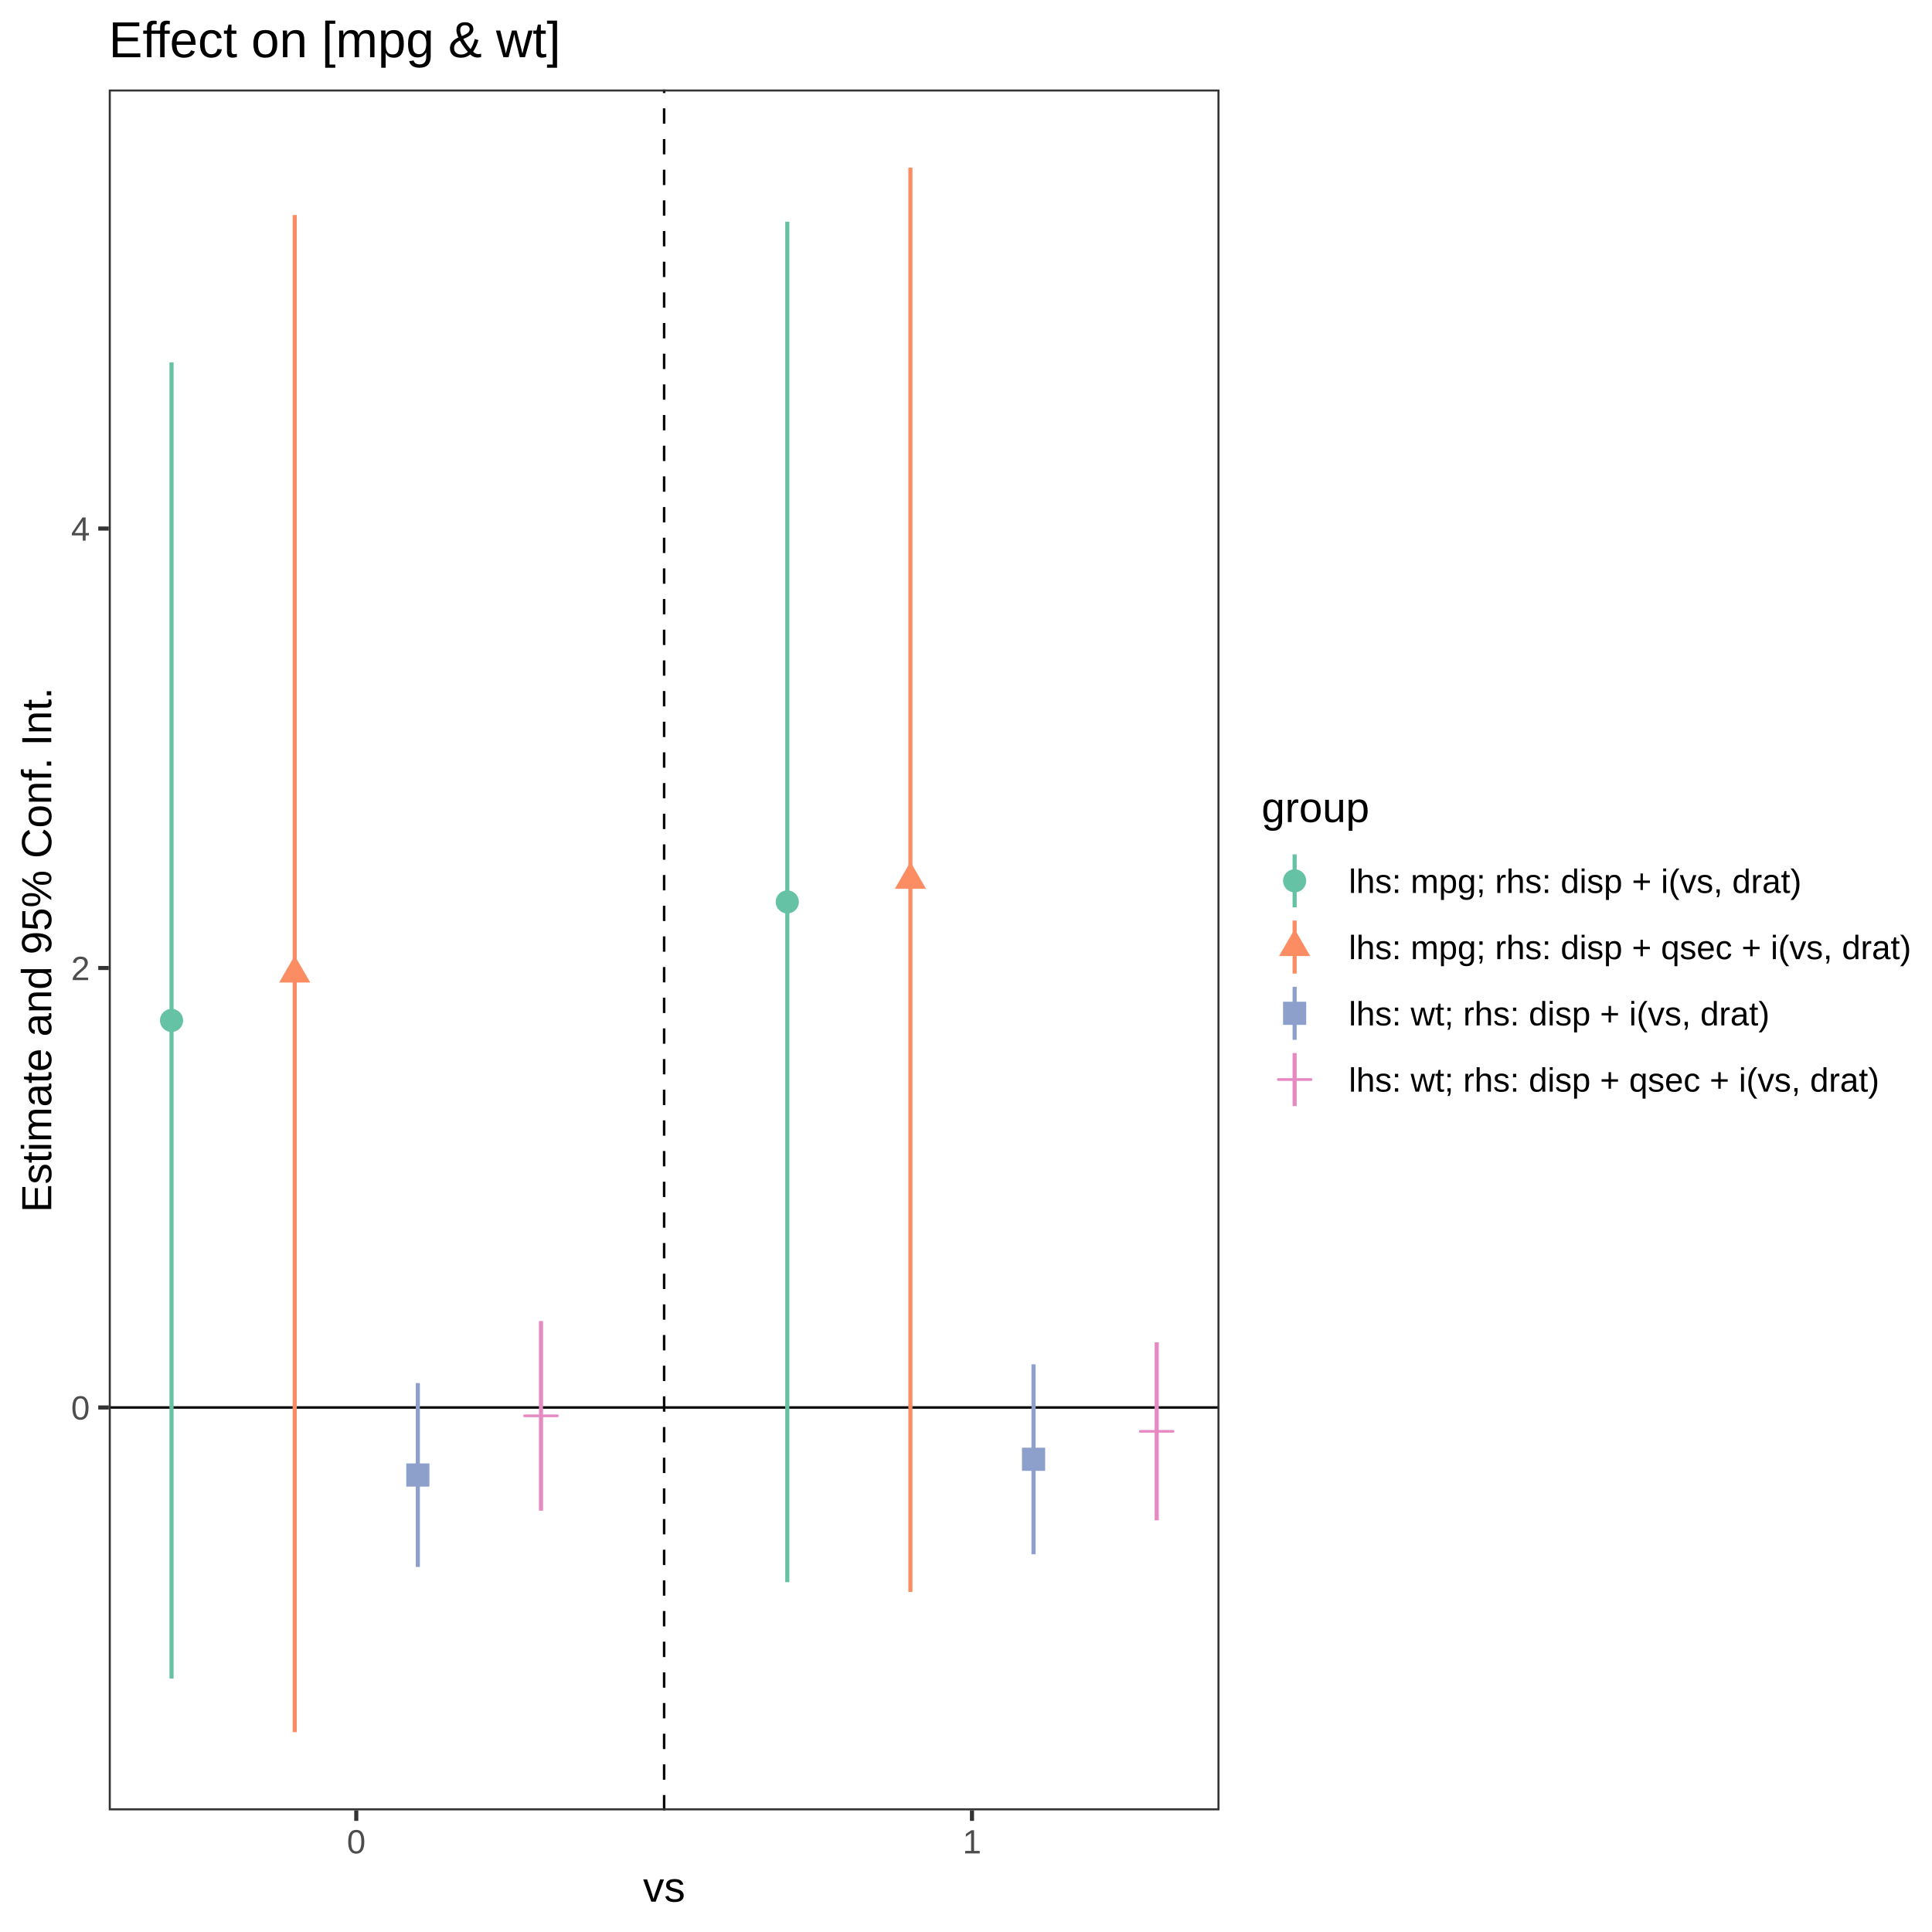
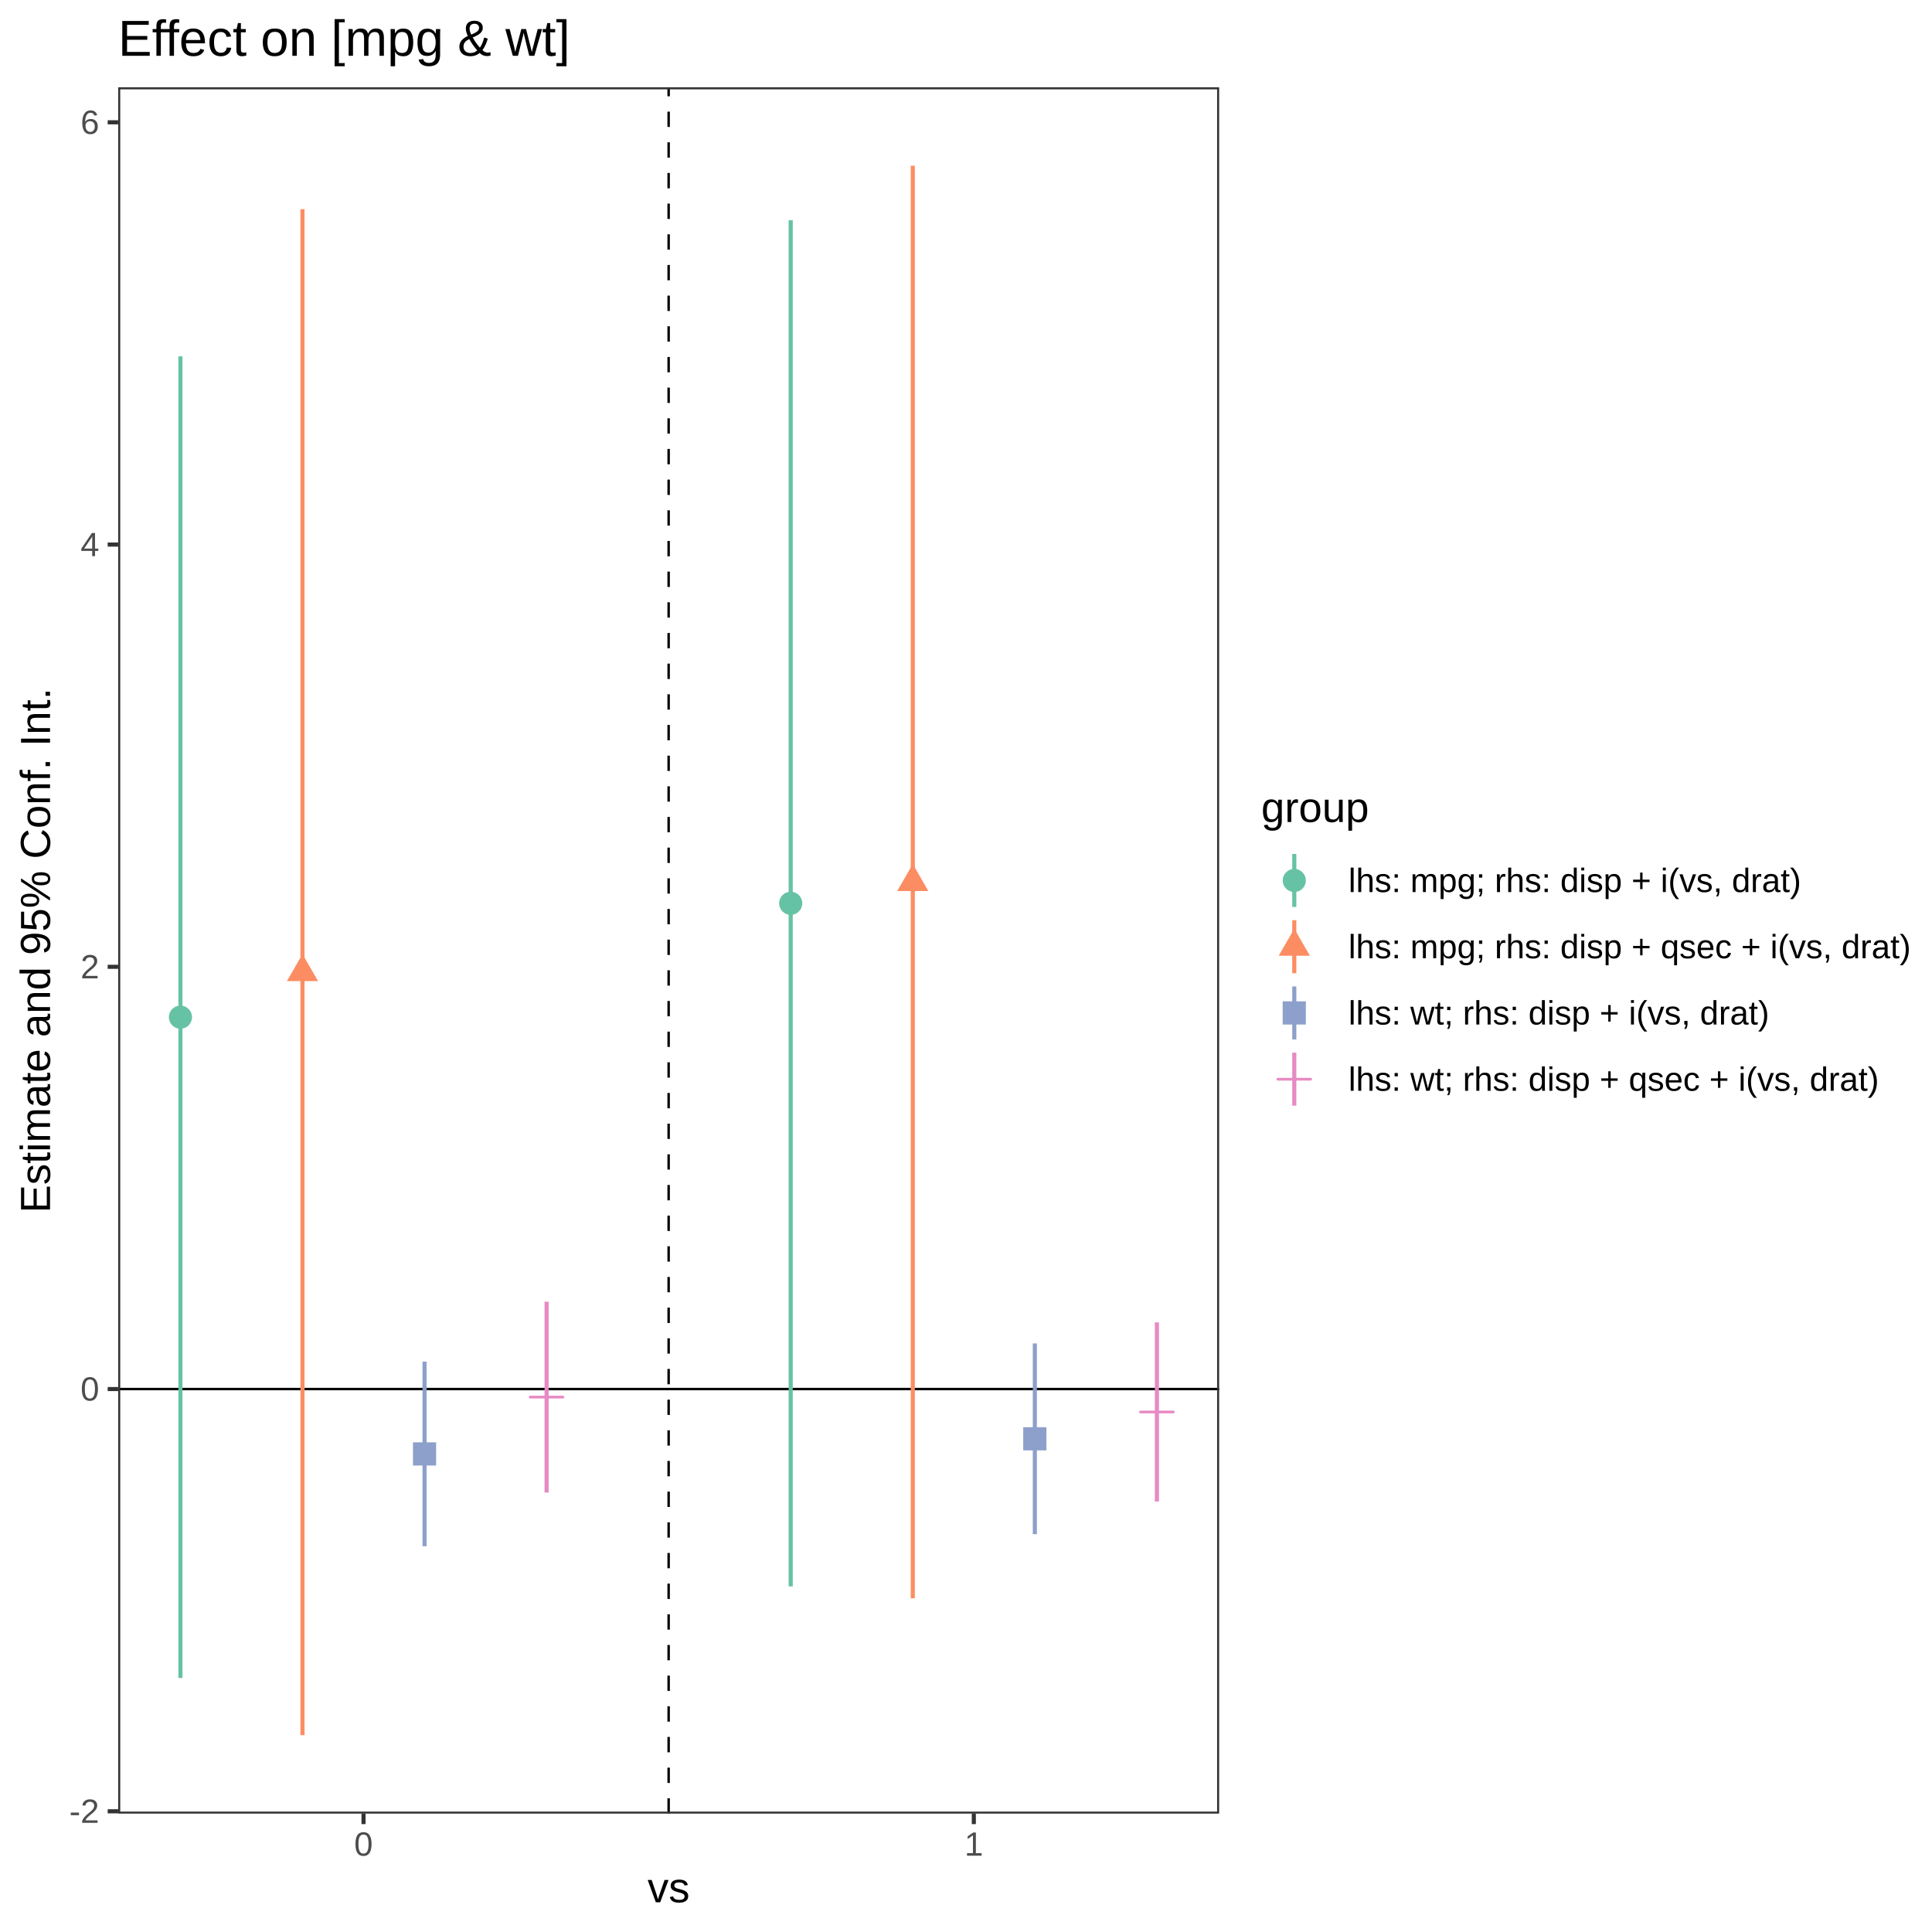
<svg xmlns="http://www.w3.org/2000/svg" class="svglite" width="504.00pt" height="504.00pt" viewBox="0 0 504.00 504.00">
  <defs>
    <style type="text/css">
    .svglite line, .svglite polyline, .svglite polygon, .svglite path, .svglite rect, .svglite circle {
      fill: none;
      stroke: #000000;
      stroke-linecap: round;
      stroke-linejoin: round;
      stroke-miterlimit: 10.00;
    }
    .svglite text {
      white-space: pre;
    }
  </style>
  </defs>
  <rect width="100%" height="100%" style="stroke: none; fill: #FFFFFF;" />
  <defs>
    <clipPath id="cpMC4wMHw1MDQuMDB8MC4wMHw1MDQuMDA=">
      <rect x="0.00" y="0.00" width="504.00" height="504.00" />
    </clipPath>
  </defs>
  <g clip-path="url(#cpMC4wMHw1MDQuMDB8MC4wMHw1MDQuMDA=)">
    <rect x="0.00" y="-0" width="504.00" height="504.00" style="stroke-width: 1.07; stroke: #FFFFFF; fill: #FFFFFF;" />
  </g>
  <defs>
-     <clipPath id="cpMjguMzd8MzE4LjEzfDIzLjM0fDQ3Mi4yNw==">
-       <rect x="28.37" y="23.34" width="289.76" height="448.93" />
+     <clipPath id="cpMzAuODN8MzE4LjA0fDIyLjc3fDQ3My4xMg==">
+       <rect x="30.83" y="22.77" width="287.21" height="450.35" />
    </clipPath>
  </defs>
-   <g clip-path="url(#cpMjguMzd8MzE4LjEzfDIzLjM0fDQ3Mi4yNw==)">
-     <rect x="28.37" y="23.34" width="289.76" height="448.93" style="stroke-width: 1.07; stroke: none; fill: #FFFFFF;" />
-     <line x1="173.25" y1="472.27" x2="173.25" y2="23.34" style="stroke-width: 0.64; stroke-dasharray: 4.00,4.00; stroke-linecap: butt;" />
-     <line x1="28.37" y1="367.17" x2="318.13" y2="367.17" style="stroke-width: 0.64; stroke-linecap: butt;" />
-     <line x1="44.75" y1="437.88" x2="44.75" y2="94.53" style="stroke-width: 1.07; stroke: #66C2A5; stroke-linecap: butt;" />
-     <line x1="76.88" y1="451.86" x2="76.88" y2="56.09" style="stroke-width: 1.07; stroke: #FC8D62; stroke-linecap: butt;" />
-     <line x1="109.00" y1="408.76" x2="109.00" y2="360.81" style="stroke-width: 1.07; stroke: #8DA0CB; stroke-linecap: butt;" />
-     <line x1="141.13" y1="394.10" x2="141.13" y2="344.61" style="stroke-width: 1.07; stroke: #E78AC3; stroke-linecap: butt;" />
-     <line x1="205.38" y1="412.74" x2="205.38" y2="57.83" style="stroke-width: 1.07; stroke: #66C2A5; stroke-linecap: butt;" />
-     <line x1="237.50" y1="415.28" x2="237.50" y2="43.74" style="stroke-width: 1.07; stroke: #FC8D62; stroke-linecap: butt;" />
-     <line x1="269.62" y1="405.46" x2="269.62" y2="355.90" style="stroke-width: 1.07; stroke: #8DA0CB; stroke-linecap: butt;" />
-     <line x1="301.75" y1="396.62" x2="301.75" y2="350.16" style="stroke-width: 1.07; stroke: #E78AC3; stroke-linecap: butt;" />
-     <circle cx="44.75" cy="266.20" r="3.02" style="stroke-width: 0.71; stroke: none; fill: #66C2A5;" />
-     <polygon points="76.88,249.28 80.95,256.32 72.81,256.32 " style="stroke-width: 0.71; stroke: none; fill: #FC8D62;" />
-     <polygon points="105.98,387.81 112.02,387.81 112.02,381.76 105.98,381.76 " style="stroke-width: 0.71; stroke: none; fill: #8DA0CB;" />
-     <line x1="136.85" y1="369.35" x2="145.40" y2="369.35" style="stroke-width: 0.71; stroke: #E78AC3;" />
-     <line x1="141.13" y1="373.63" x2="141.13" y2="365.08" style="stroke-width: 0.71; stroke: #E78AC3;" />
-     <circle cx="205.38" cy="235.28" r="3.02" style="stroke-width: 0.71; stroke: none; fill: #66C2A5;" />
-     <polygon points="237.50,224.81 241.57,231.86 233.43,231.86 " style="stroke-width: 0.71; stroke: none; fill: #FC8D62;" />
-     <polygon points="266.60,383.70 272.65,383.70 272.65,377.66 266.60,377.66 " style="stroke-width: 0.71; stroke: none; fill: #8DA0CB;" />
-     <line x1="297.47" y1="373.39" x2="306.02" y2="373.39" style="stroke-width: 0.71; stroke: #E78AC3;" />
-     <line x1="301.75" y1="377.67" x2="301.75" y2="369.12" style="stroke-width: 0.71; stroke: #E78AC3;" />
-     <rect x="28.37" y="23.34" width="289.76" height="448.93" style="stroke-width: 1.07; stroke: #333333;" />
+   <g clip-path="url(#cpMzAuODN8MzE4LjA0fDIyLjc3fDQ3My4xMg==)">
+     <rect x="30.83" y="22.77" width="287.21" height="450.35" style="stroke-width: 1.07; stroke: none; fill: #FFFFFF;" />
+     <line x1="174.43" y1="473.12" x2="174.43" y2="22.77" style="stroke-width: 0.64; stroke-dasharray: 4.00,4.00; stroke-linecap: butt;" />
+     <line x1="30.83" y1="362.36" x2="318.04" y2="362.36" style="stroke-width: 0.64; stroke-linecap: butt;" />
+     <line x1="47.07" y1="437.74" x2="47.07" y2="92.96" style="stroke-width: 1.07; stroke: #66C2A5; stroke-linecap: butt;" />
+     <line x1="78.91" y1="452.65" x2="78.91" y2="54.56" style="stroke-width: 1.07; stroke: #FC8D62; stroke-linecap: butt;" />
+     <line x1="110.75" y1="403.36" x2="110.75" y2="355.21" style="stroke-width: 1.07; stroke: #8DA0CB; stroke-linecap: butt;" />
+     <line x1="142.59" y1="389.35" x2="142.59" y2="339.57" style="stroke-width: 1.07; stroke: #E78AC3; stroke-linecap: butt;" />
+     <line x1="206.27" y1="413.84" x2="206.27" y2="57.45" style="stroke-width: 1.07; stroke: #66C2A5; stroke-linecap: butt;" />
+     <line x1="238.12" y1="416.95" x2="238.12" y2="43.24" style="stroke-width: 1.07; stroke: #FC8D62; stroke-linecap: butt;" />
+     <line x1="269.96" y1="400.22" x2="269.96" y2="350.46" style="stroke-width: 1.07; stroke: #8DA0CB; stroke-linecap: butt;" />
+     <line x1="301.80" y1="391.71" x2="301.80" y2="344.97" style="stroke-width: 1.07; stroke: #E78AC3; stroke-linecap: butt;" />
+     <circle cx="47.07" cy="265.35" r="3.02" style="stroke-width: 0.71; stroke: none; fill: #66C2A5;" />
+     <polygon points="78.91,248.90 82.98,255.95 74.84,255.95 " style="stroke-width: 0.71; stroke: none; fill: #FC8D62;" />
+     <polygon points="107.73,382.31 113.77,382.31 113.77,376.26 107.73,376.26 " style="stroke-width: 0.71; stroke: none; fill: #8DA0CB;" />
+     <line x1="138.32" y1="364.46" x2="146.86" y2="364.46" style="stroke-width: 0.71; stroke: #E78AC3;" />
+     <line x1="142.59" y1="368.73" x2="142.59" y2="360.18" style="stroke-width: 0.71; stroke: #E78AC3;" />
+     <circle cx="206.27" cy="235.64" r="3.02" style="stroke-width: 0.71; stroke: none; fill: #66C2A5;" />
+     <polygon points="238.12,225.39 242.18,232.44 234.05,232.44 " style="stroke-width: 0.71; stroke: none; fill: #FC8D62;" />
+     <polygon points="266.93,378.36 272.98,378.36 272.98,372.32 266.93,372.32 " style="stroke-width: 0.71; stroke: none; fill: #8DA0CB;" />
+     <line x1="297.52" y1="368.34" x2="306.07" y2="368.34" style="stroke-width: 0.71; stroke: #E78AC3;" />
+     <line x1="301.80" y1="372.61" x2="301.80" y2="364.07" style="stroke-width: 0.71; stroke: #E78AC3;" />
+     <rect x="30.83" y="22.77" width="287.21" height="450.35" style="stroke-width: 1.07; stroke: #333333;" />
  </g>
  <g clip-path="url(#cpMC4wMHw1MDQuMDB8MC4wMHw1MDQuMDA=)">
-     <text x="23.44" y="370.32" text-anchor="end" style="font-size: 8.80px;fill: #4D4D4D; font-family: &quot;Arial&quot;;" textLength="4.90px" lengthAdjust="spacingAndGlyphs">0</text>
-     <text x="23.44" y="255.68" text-anchor="end" style="font-size: 8.80px;fill: #4D4D4D; font-family: &quot;Arial&quot;;" textLength="4.90px" lengthAdjust="spacingAndGlyphs">2</text>
-     <text x="23.44" y="141.04" text-anchor="end" style="font-size: 8.80px;fill: #4D4D4D; font-family: &quot;Arial&quot;;" textLength="4.90px" lengthAdjust="spacingAndGlyphs">4</text>
-     <polyline points="25.63,367.17 28.37,367.17 " style="stroke-width: 1.07; stroke: #333333; stroke-linecap: butt;" />
-     <polyline points="25.63,252.52 28.37,252.52 " style="stroke-width: 1.07; stroke: #333333; stroke-linecap: butt;" />
-     <polyline points="25.63,137.88 28.37,137.88 " style="stroke-width: 1.07; stroke: #333333; stroke-linecap: butt;" />
-     <polyline points="92.94,475.01 92.94,472.27 " style="stroke-width: 1.07; stroke: #333333; stroke-linecap: butt;" />
-     <polyline points="253.56,475.01 253.56,472.27 " style="stroke-width: 1.07; stroke: #333333; stroke-linecap: butt;" />
-     <text x="92.94" y="483.50" text-anchor="middle" style="font-size: 8.80px;fill: #4D4D4D; font-family: &quot;Arial&quot;;" textLength="4.90px" lengthAdjust="spacingAndGlyphs">0</text>
-     <text x="253.56" y="483.50" text-anchor="middle" style="font-size: 8.80px;fill: #4D4D4D; font-family: &quot;Arial&quot;;" textLength="4.90px" lengthAdjust="spacingAndGlyphs">1</text>
-     <text x="173.25" y="496.09" text-anchor="middle" style="font-size: 11.00px; font-family: &quot;Arial&quot;;" textLength="11.00px" lengthAdjust="spacingAndGlyphs">vs</text>
-     <text transform="translate(13.37,247.80) rotate(-90)" text-anchor="middle" style="font-size: 11.00px; font-family: &quot;Arial&quot;;" textLength="136.94px" lengthAdjust="spacingAndGlyphs">Estimate and 95% Conf. Int.</text>
-     <rect x="329.09" y="205.34" width="169.43" height="84.92" style="stroke-width: 1.07; stroke: none; fill: #FFFFFF;" />
-     <text x="329.09" y="214.45" style="font-size: 11.00px; font-family: &quot;Arial&quot;;" textLength="28.14px" lengthAdjust="spacingAndGlyphs">group</text>
-     <rect x="329.09" y="221.14" width="17.28" height="17.28" style="stroke-width: 1.07; stroke: none; fill: #FFFFFF;" />
-     <line x1="337.73" y1="236.70" x2="337.73" y2="222.87" style="stroke-width: 1.07; stroke: #66C2A5; stroke-linecap: butt;" />
-     <circle cx="337.73" cy="229.78" r="3.02" style="stroke-width: 0.71; stroke: none; fill: #66C2A5;" />
-     <rect x="329.09" y="238.42" width="17.28" height="17.28" style="stroke-width: 1.07; stroke: none; fill: #FFFFFF;" />
-     <line x1="337.73" y1="253.98" x2="337.73" y2="240.15" style="stroke-width: 1.07; stroke: #FC8D62; stroke-linecap: butt;" />
-     <polygon points="337.73,242.36 341.80,249.41 333.66,249.41 " style="stroke-width: 0.71; stroke: none; fill: #FC8D62;" />
-     <rect x="329.09" y="255.70" width="17.28" height="17.28" style="stroke-width: 1.07; stroke: none; fill: #FFFFFF;" />
-     <line x1="337.73" y1="271.26" x2="337.73" y2="257.43" style="stroke-width: 1.07; stroke: #8DA0CB; stroke-linecap: butt;" />
-     <polygon points="334.71,267.36 340.75,267.36 340.75,261.32 334.71,261.32 " style="stroke-width: 0.71; stroke: none; fill: #8DA0CB;" />
-     <rect x="329.09" y="272.98" width="17.28" height="17.28" style="stroke-width: 1.07; stroke: none; fill: #FFFFFF;" />
-     <line x1="337.73" y1="288.54" x2="337.73" y2="274.71" style="stroke-width: 1.07; stroke: #E78AC3; stroke-linecap: butt;" />
-     <line x1="333.46" y1="281.62" x2="342.00" y2="281.62" style="stroke-width: 0.71; stroke: #E78AC3;" />
-     <line x1="337.73" y1="285.90" x2="337.73" y2="277.35" style="stroke-width: 0.71; stroke: #E78AC3;" />
-     <text x="351.85" y="232.94" style="font-size: 8.80px; font-family: &quot;Arial&quot;;" textLength="118.06px" lengthAdjust="spacingAndGlyphs">lhs: mpg; rhs: disp + i(vs, drat)</text>
-     <text x="351.85" y="250.22" style="font-size: 8.80px; font-family: &quot;Arial&quot;;" textLength="146.67px" lengthAdjust="spacingAndGlyphs">lhs: mpg; rhs: disp + qsec + i(vs, drat)</text>
-     <text x="351.85" y="267.50" style="font-size: 8.80px; font-family: &quot;Arial&quot;;" textLength="109.73px" lengthAdjust="spacingAndGlyphs">lhs: wt; rhs: disp + i(vs, drat)</text>
-     <text x="351.85" y="284.78" style="font-size: 8.80px; font-family: &quot;Arial&quot;;" textLength="138.34px" lengthAdjust="spacingAndGlyphs">lhs: wt; rhs: disp + qsec + i(vs, drat)</text>
-     <text x="28.37" y="14.94" style="font-size: 13.20px; font-family: &quot;Arial&quot;;" textLength="118.04px" lengthAdjust="spacingAndGlyphs">Effect on [mpg &amp; wt]</text>
+     <text x="25.90" y="475.53" text-anchor="end" style="font-size: 8.80px;fill: #4D4D4D; font-family: &quot;Liberation Sans&quot;;" textLength="7.83px" lengthAdjust="spacingAndGlyphs">-2</text>
+     <text x="25.90" y="365.38" text-anchor="end" style="font-size: 8.80px;fill: #4D4D4D; font-family: &quot;Liberation Sans&quot;;" textLength="4.90px" lengthAdjust="spacingAndGlyphs">0</text>
+     <text x="25.90" y="255.23" text-anchor="end" style="font-size: 8.80px;fill: #4D4D4D; font-family: &quot;Liberation Sans&quot;;" textLength="4.90px" lengthAdjust="spacingAndGlyphs">2</text>
+     <text x="25.90" y="145.09" text-anchor="end" style="font-size: 8.80px;fill: #4D4D4D; font-family: &quot;Liberation Sans&quot;;" textLength="4.90px" lengthAdjust="spacingAndGlyphs">4</text>
+     <text x="25.90" y="34.94" text-anchor="end" style="font-size: 8.80px;fill: #4D4D4D; font-family: &quot;Liberation Sans&quot;;" textLength="4.90px" lengthAdjust="spacingAndGlyphs">6</text>
+     <polyline points="28.09,472.51 30.83,472.51 " style="stroke-width: 1.07; stroke: #333333; stroke-linecap: butt;" />
+     <polyline points="28.09,362.36 30.83,362.36 " style="stroke-width: 1.07; stroke: #333333; stroke-linecap: butt;" />
+     <polyline points="28.09,252.21 30.83,252.21 " style="stroke-width: 1.07; stroke: #333333; stroke-linecap: butt;" />
+     <polyline points="28.09,142.06 30.83,142.06 " style="stroke-width: 1.07; stroke: #333333; stroke-linecap: butt;" />
+     <polyline points="28.09,31.91 30.83,31.91 " style="stroke-width: 1.07; stroke: #333333; stroke-linecap: butt;" />
+     <polyline points="94.83,475.86 94.83,473.12 " style="stroke-width: 1.07; stroke: #333333; stroke-linecap: butt;" />
+     <polyline points="254.04,475.86 254.04,473.12 " style="stroke-width: 1.07; stroke: #333333; stroke-linecap: butt;" />
+     <text x="94.83" y="484.10" text-anchor="middle" style="font-size: 8.80px;fill: #4D4D4D; font-family: &quot;Liberation Sans&quot;;" textLength="4.90px" lengthAdjust="spacingAndGlyphs">0</text>
+     <text x="254.04" y="484.10" text-anchor="middle" style="font-size: 8.80px;fill: #4D4D4D; font-family: &quot;Liberation Sans&quot;;" textLength="4.90px" lengthAdjust="spacingAndGlyphs">1</text>
+     <text x="174.43" y="496.24" text-anchor="middle" style="font-size: 11.00px; font-family: &quot;Liberation Sans&quot;;" textLength="11.00px" lengthAdjust="spacingAndGlyphs">vs</text>
+     <text transform="translate(13.05,247.94) rotate(-90)" text-anchor="middle" style="font-size: 11.00px; font-family: &quot;Liberation Sans&quot;;" textLength="137.03px" lengthAdjust="spacingAndGlyphs">Estimate and 95% Conf. Int.</text>
+     <rect x="329.00" y="205.72" width="169.52" height="84.45" style="stroke-width: 1.07; stroke: none; fill: #FFFFFF;" />
+     <text x="329.00" y="214.43" style="font-size: 11.00px; font-family: &quot;Liberation Sans&quot;;" textLength="28.14px" lengthAdjust="spacingAndGlyphs">group</text>
+     <rect x="329.00" y="221.05" width="17.28" height="17.28" style="stroke-width: 1.07; stroke: none; fill: #FFFFFF;" />
+     <line x1="337.64" y1="236.60" x2="337.64" y2="222.77" style="stroke-width: 1.07; stroke: #66C2A5; stroke-linecap: butt;" />
+     <circle cx="337.64" cy="229.69" r="3.02" style="stroke-width: 0.71; stroke: none; fill: #66C2A5;" />
+     <rect x="329.00" y="238.33" width="17.28" height="17.28" style="stroke-width: 1.07; stroke: none; fill: #FFFFFF;" />
+     <line x1="337.64" y1="253.88" x2="337.64" y2="240.05" style="stroke-width: 1.07; stroke: #FC8D62; stroke-linecap: butt;" />
+     <polygon points="337.64,242.27 341.71,249.32 333.57,249.32 " style="stroke-width: 0.71; stroke: none; fill: #FC8D62;" />
+     <rect x="329.00" y="255.61" width="17.28" height="17.28" style="stroke-width: 1.07; stroke: none; fill: #FFFFFF;" />
+     <line x1="337.64" y1="271.16" x2="337.64" y2="257.33" style="stroke-width: 1.07; stroke: #8DA0CB; stroke-linecap: butt;" />
+     <polygon points="334.61,267.27 340.66,267.27 340.66,261.22 334.61,261.22 " style="stroke-width: 0.71; stroke: none; fill: #8DA0CB;" />
+     <rect x="329.00" y="272.89" width="17.28" height="17.28" style="stroke-width: 1.07; stroke: none; fill: #FFFFFF;" />
+     <line x1="337.64" y1="288.44" x2="337.64" y2="274.61" style="stroke-width: 1.07; stroke: #E78AC3; stroke-linecap: butt;" />
+     <line x1="333.36" y1="281.53" x2="341.91" y2="281.53" style="stroke-width: 0.71; stroke: #E78AC3;" />
+     <line x1="337.64" y1="285.80" x2="337.64" y2="277.25" style="stroke-width: 0.71; stroke: #E78AC3;" />
+     <text x="351.76" y="232.71" style="font-size: 8.80px; font-family: &quot;Liberation Sans&quot;;" textLength="118.14px" lengthAdjust="spacingAndGlyphs">lhs: mpg; rhs: disp + i(vs, drat)</text>
+     <text x="351.76" y="249.99" style="font-size: 8.80px; font-family: &quot;Liberation Sans&quot;;" textLength="146.76px" lengthAdjust="spacingAndGlyphs">lhs: mpg; rhs: disp + qsec + i(vs, drat)</text>
+     <text x="351.76" y="267.27" style="font-size: 8.80px; font-family: &quot;Liberation Sans&quot;;" textLength="109.81px" lengthAdjust="spacingAndGlyphs">lhs: wt; rhs: disp + i(vs, drat)</text>
+     <text x="351.76" y="284.55" style="font-size: 8.80px; font-family: &quot;Liberation Sans&quot;;" textLength="138.44px" lengthAdjust="spacingAndGlyphs">lhs: wt; rhs: disp + qsec + i(vs, drat)</text>
+     <text x="30.83" y="14.55" style="font-size: 13.20px; font-family: &quot;Liberation Sans&quot;;" textLength="117.80px" lengthAdjust="spacingAndGlyphs">Effect on [mpg &amp; wt]</text>
  </g>
</svg>
